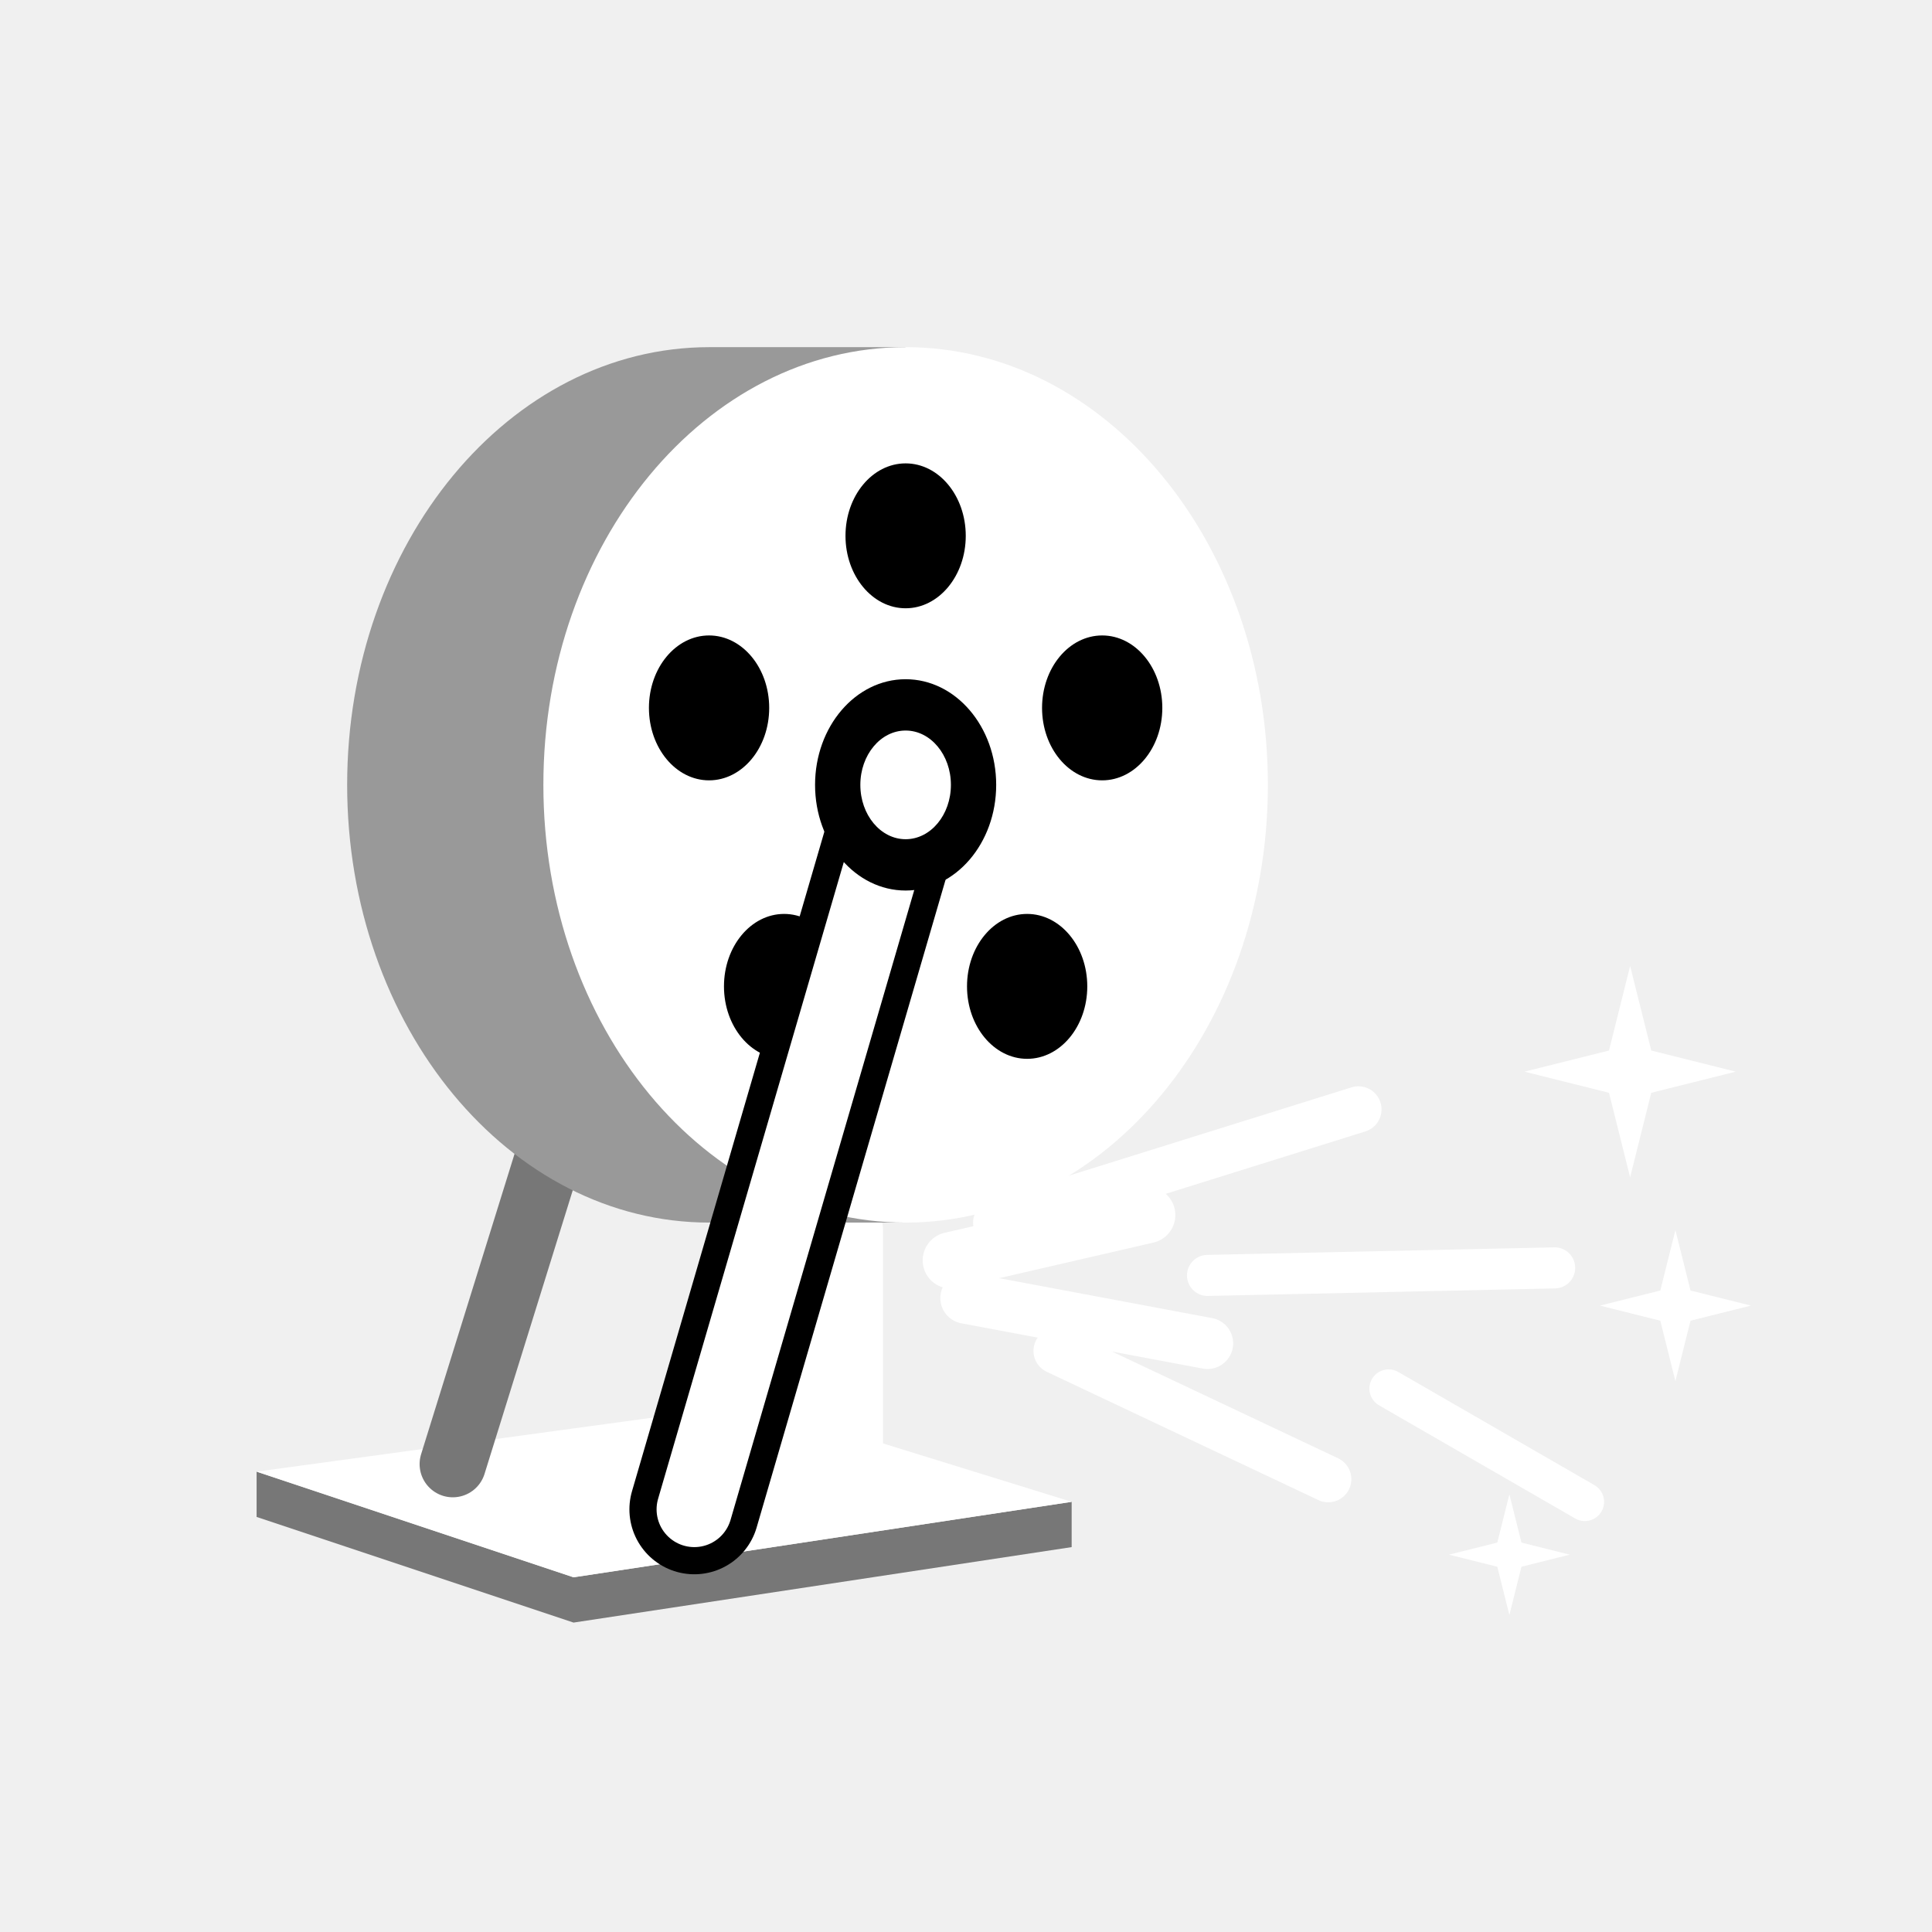
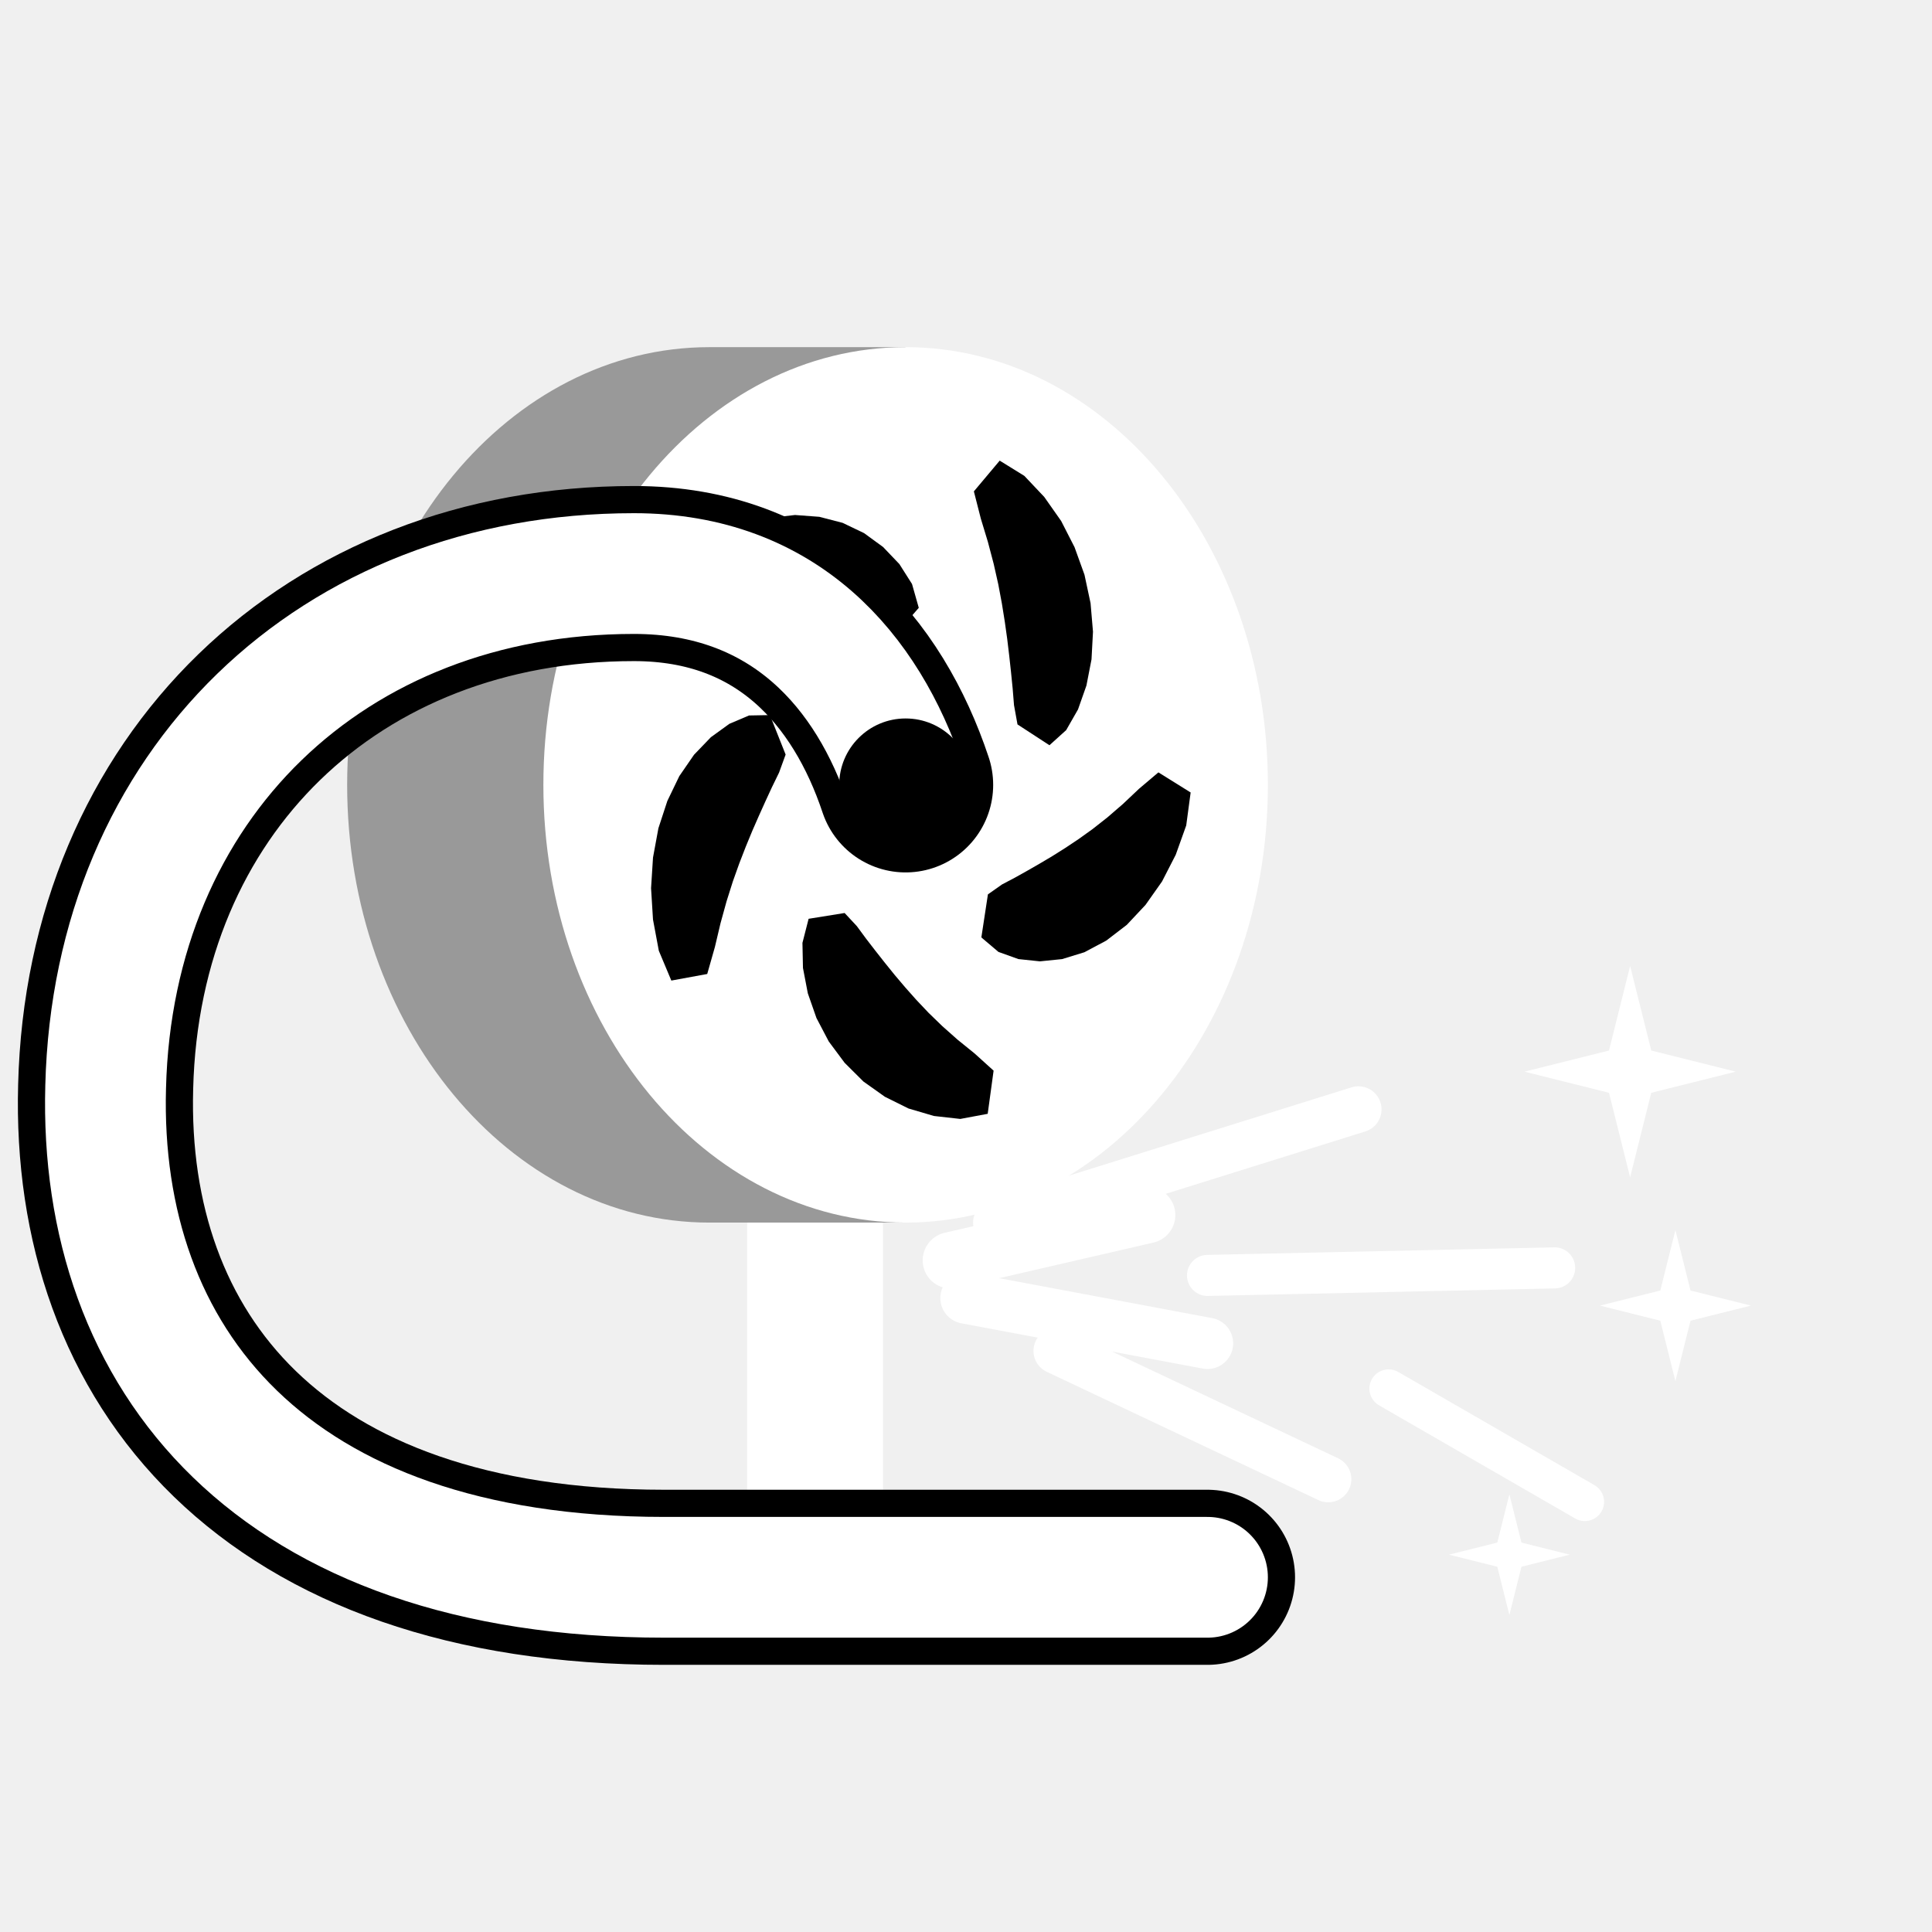
<svg xmlns="http://www.w3.org/2000/svg" viewBox="0 0 128 128" width="128" height="128">
-   <path d="M17 97.5L38 104.5V107.5L17 100.5ZM38 104.5L71 99.5V102.5L38 107.5Z" fill="#777" />
-   <path d="M17 97.5L50 93L71 99.5L38 104.5Z" fill="#fff" />
-   <line x1="44" y1="52" x2="30" y2="97" stroke="#777" stroke-width="4.4" stroke-linecap="round" />
-   <rect x="49.5" y="80" width="9" height="17.5" rx="1.4" fill="#fff" />
+   <path d="M82 107.5H46L33 102.5H69Z" fill="#777" />
+   <rect x="49.5" y="80" width="9" height="22" rx="1.2" fill="#fff" />
  <path d="M60 23H47A24 29 0 0 0 47 81H60Z" fill="#999" />
  <ellipse cx="60" cy="52" rx="24" ry="29" fill="#fff" />
  <g transform="translate(60 52) scale(0.83 1)" fill="#000">
-     <circle cx="0" cy="-16.5" r="4.8" />
-     <circle cx="15.69" cy="-5.1" r="4.8" />
-     <circle cx="9.7" cy="13.35" r="4.8" />
-     <circle cx="-9.7" cy="13.35" r="4.8" />
-     <circle cx="-15.69" cy="-5.1" r="4.8" />
+     <path d="M11.73 1.05L13.31 0.51L14.63 -0.5L15.76 -1.8L16.68 -3.32L17.36 -5.03L17.76 -6.89L17.88 -8.83L17.69 -10.81L17.21 -12.79L16.42 -14.72L15.34 -16.54L13.78 -18.11L11.19 -16.81L11.16 -14.92L11.22 -13.28L11.21 -11.76L11.14 -10.35L11.02 -9.05L10.87 -7.84L10.7 -6.69L10.51 -5.59L10.31 -4.51L10.1 -3.44L9.86 -2.35L9.73 -1.05Z" transform="rotate(-90)" />
+     <path d="M11.73 1.05L13.31 0.51L14.63 -0.5L15.76 -1.8L16.68 -3.32L17.36 -5.03L17.76 -6.89L17.88 -8.83L17.69 -10.81L17.21 -12.79L16.42 -14.72L15.34 -16.54L13.78 -18.11L11.19 -16.81L11.16 -14.92L11.22 -13.28L11.21 -11.76L11.14 -10.35L11.02 -9.05L10.87 -7.84L10.7 -6.69L10.51 -5.59L10.31 -4.51L10.1 -3.44L9.86 -2.35L9.73 -1.05Z" transform="rotate(-18)" />
+     <path d="M11.73 1.05L13.31 0.51L14.63 -0.5L15.76 -1.8L16.68 -3.32L17.36 -5.03L17.76 -6.89L17.88 -8.83L17.69 -10.81L17.21 -12.79L16.42 -14.72L15.34 -16.54L13.78 -18.11L11.19 -16.81L11.16 -14.92L11.22 -13.28L11.21 -11.76L11.14 -10.35L11.02 -9.05L10.87 -7.84L10.7 -6.69L10.51 -5.59L10.31 -4.51L10.1 -3.44L9.86 -2.35L9.73 -1.05Z" transform="rotate(54)" />
+     <path d="M11.73 1.05L13.31 0.51L14.63 -0.5L15.76 -1.8L16.68 -3.32L17.36 -5.03L17.76 -6.89L17.88 -8.83L17.69 -10.81L17.21 -12.79L16.42 -14.72L15.34 -16.54L13.78 -18.11L11.19 -16.81L11.16 -14.92L11.22 -13.28L11.21 -11.76L11.14 -10.35L11.02 -9.05L10.87 -7.84L10.7 -6.69L10.51 -5.59L10.31 -4.51L10.1 -3.44L9.86 -2.35L9.73 -1.05Z" transform="rotate(126)" />
+     <path d="M11.73 1.05L13.31 0.51L14.63 -0.5L15.76 -1.8L16.68 -3.32L17.36 -5.03L17.76 -6.89L17.88 -8.83L17.69 -10.81L17.21 -12.79L16.42 -14.72L15.34 -16.54L13.78 -18.11L11.19 -16.81L11.16 -14.92L11.22 -13.28L11.21 -11.76L11.14 -10.35L11.02 -9.05L10.87 -7.84L10.7 -6.69L10.51 -5.59L10.31 -4.51L10.1 -3.44L9.86 -2.35L9.73 -1.05Z" transform="rotate(198)" />
  </g>
-   <line x1="60" y1="52" x2="46" y2="100" stroke="#000" stroke-width="8.6" stroke-linecap="round" />
-   <line x1="60" y1="52" x2="46" y2="100" stroke="#fff" stroke-width="5" stroke-linecap="round" />
-   <ellipse cx="60" cy="52" rx="6" ry="7" fill="#000" />
-   <ellipse cx="60" cy="52" rx="3" ry="3.6" fill="#fff" />
+   <g fill="none" stroke-linecap="round">
+     <path d="M80 104.5H44C18 104.5 6.5 90 7 72C7.5 52 22 38 42 38C52 38 57.5 44.5 60 52" stroke="#000" stroke-width="11.6" />
+     <path d="M80 104.5H44C18 104.5 6.5 90 7 72C7.5 52 22 38 42 38C52 38 57.5 44.5 60 52" stroke="#fff" stroke-width="8" />
+   </g>
+   <circle cx="60" cy="52" r="4.4" fill="#000" />
  <g stroke="#fff" stroke-linecap="round">
    <line x1="63" y1="83.5" x2="76" y2="80.5" stroke-width="3.74" />
    <line x1="64" y1="86" x2="80" y2="89" stroke-width="3.4" />
    <line x1="66" y1="81" x2="90" y2="73.5" stroke-width="3.06" />
    <line x1="70" y1="89.5" x2="88" y2="98" stroke-width="3.06" />
    <line x1="80" y1="84.5" x2="103" y2="84" stroke-width="2.72" />
    <line x1="92" y1="92" x2="105" y2="99.5" stroke-width="2.55" />
  </g>
  <path d="M0 -1L0.2 -0.2L1 0L0.2 0.2L0 1L-0.2 0.2L-1 0L-0.2 -0.2Z" transform="translate(108 71) scale(7)" fill="#fff" stroke="none" />
  <path d="M0 -1L0.2 -0.2L1 0L0.2 0.2L0 1L-0.2 0.2L-1 0L-0.2 -0.2Z" transform="translate(111 86.5) scale(5)" fill="#fff" stroke="none" />
  <path d="M0 -1L0.2 -0.2L1 0L0.2 0.2L0 1L-0.2 0.2L-1 0L-0.2 -0.2Z" transform="translate(100 103) scale(4)" fill="#fff" stroke="none" />
</svg>
